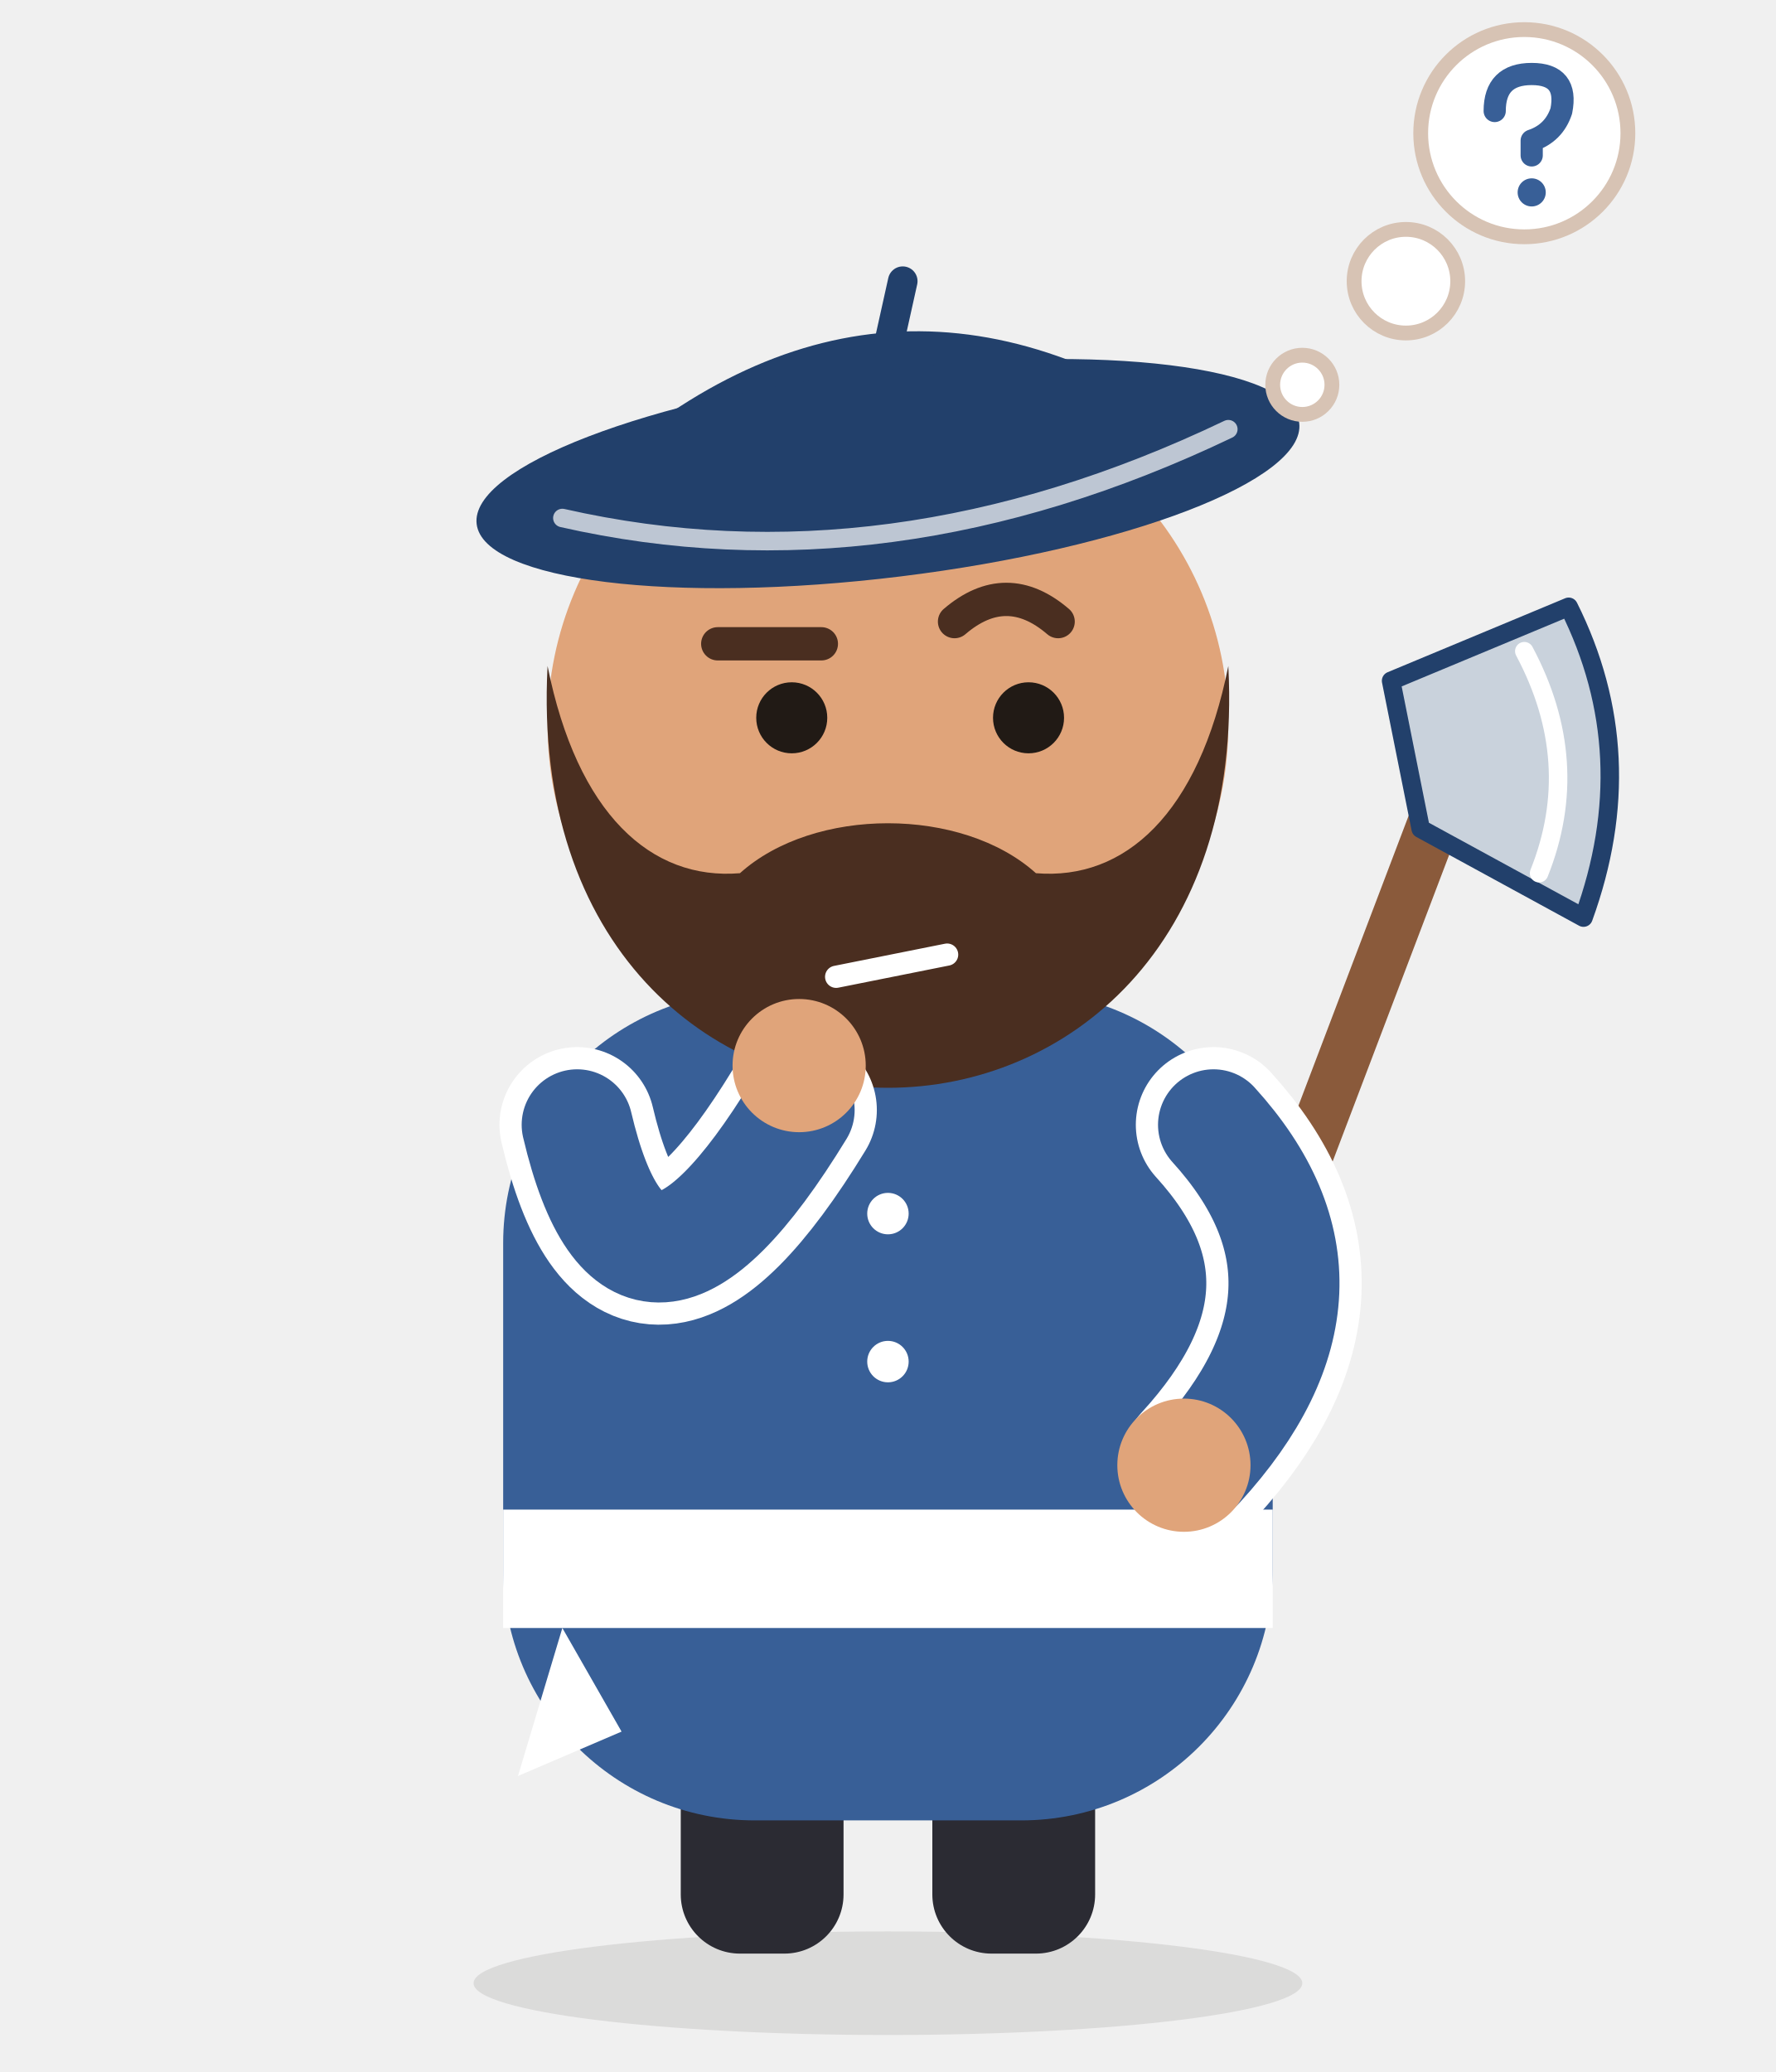
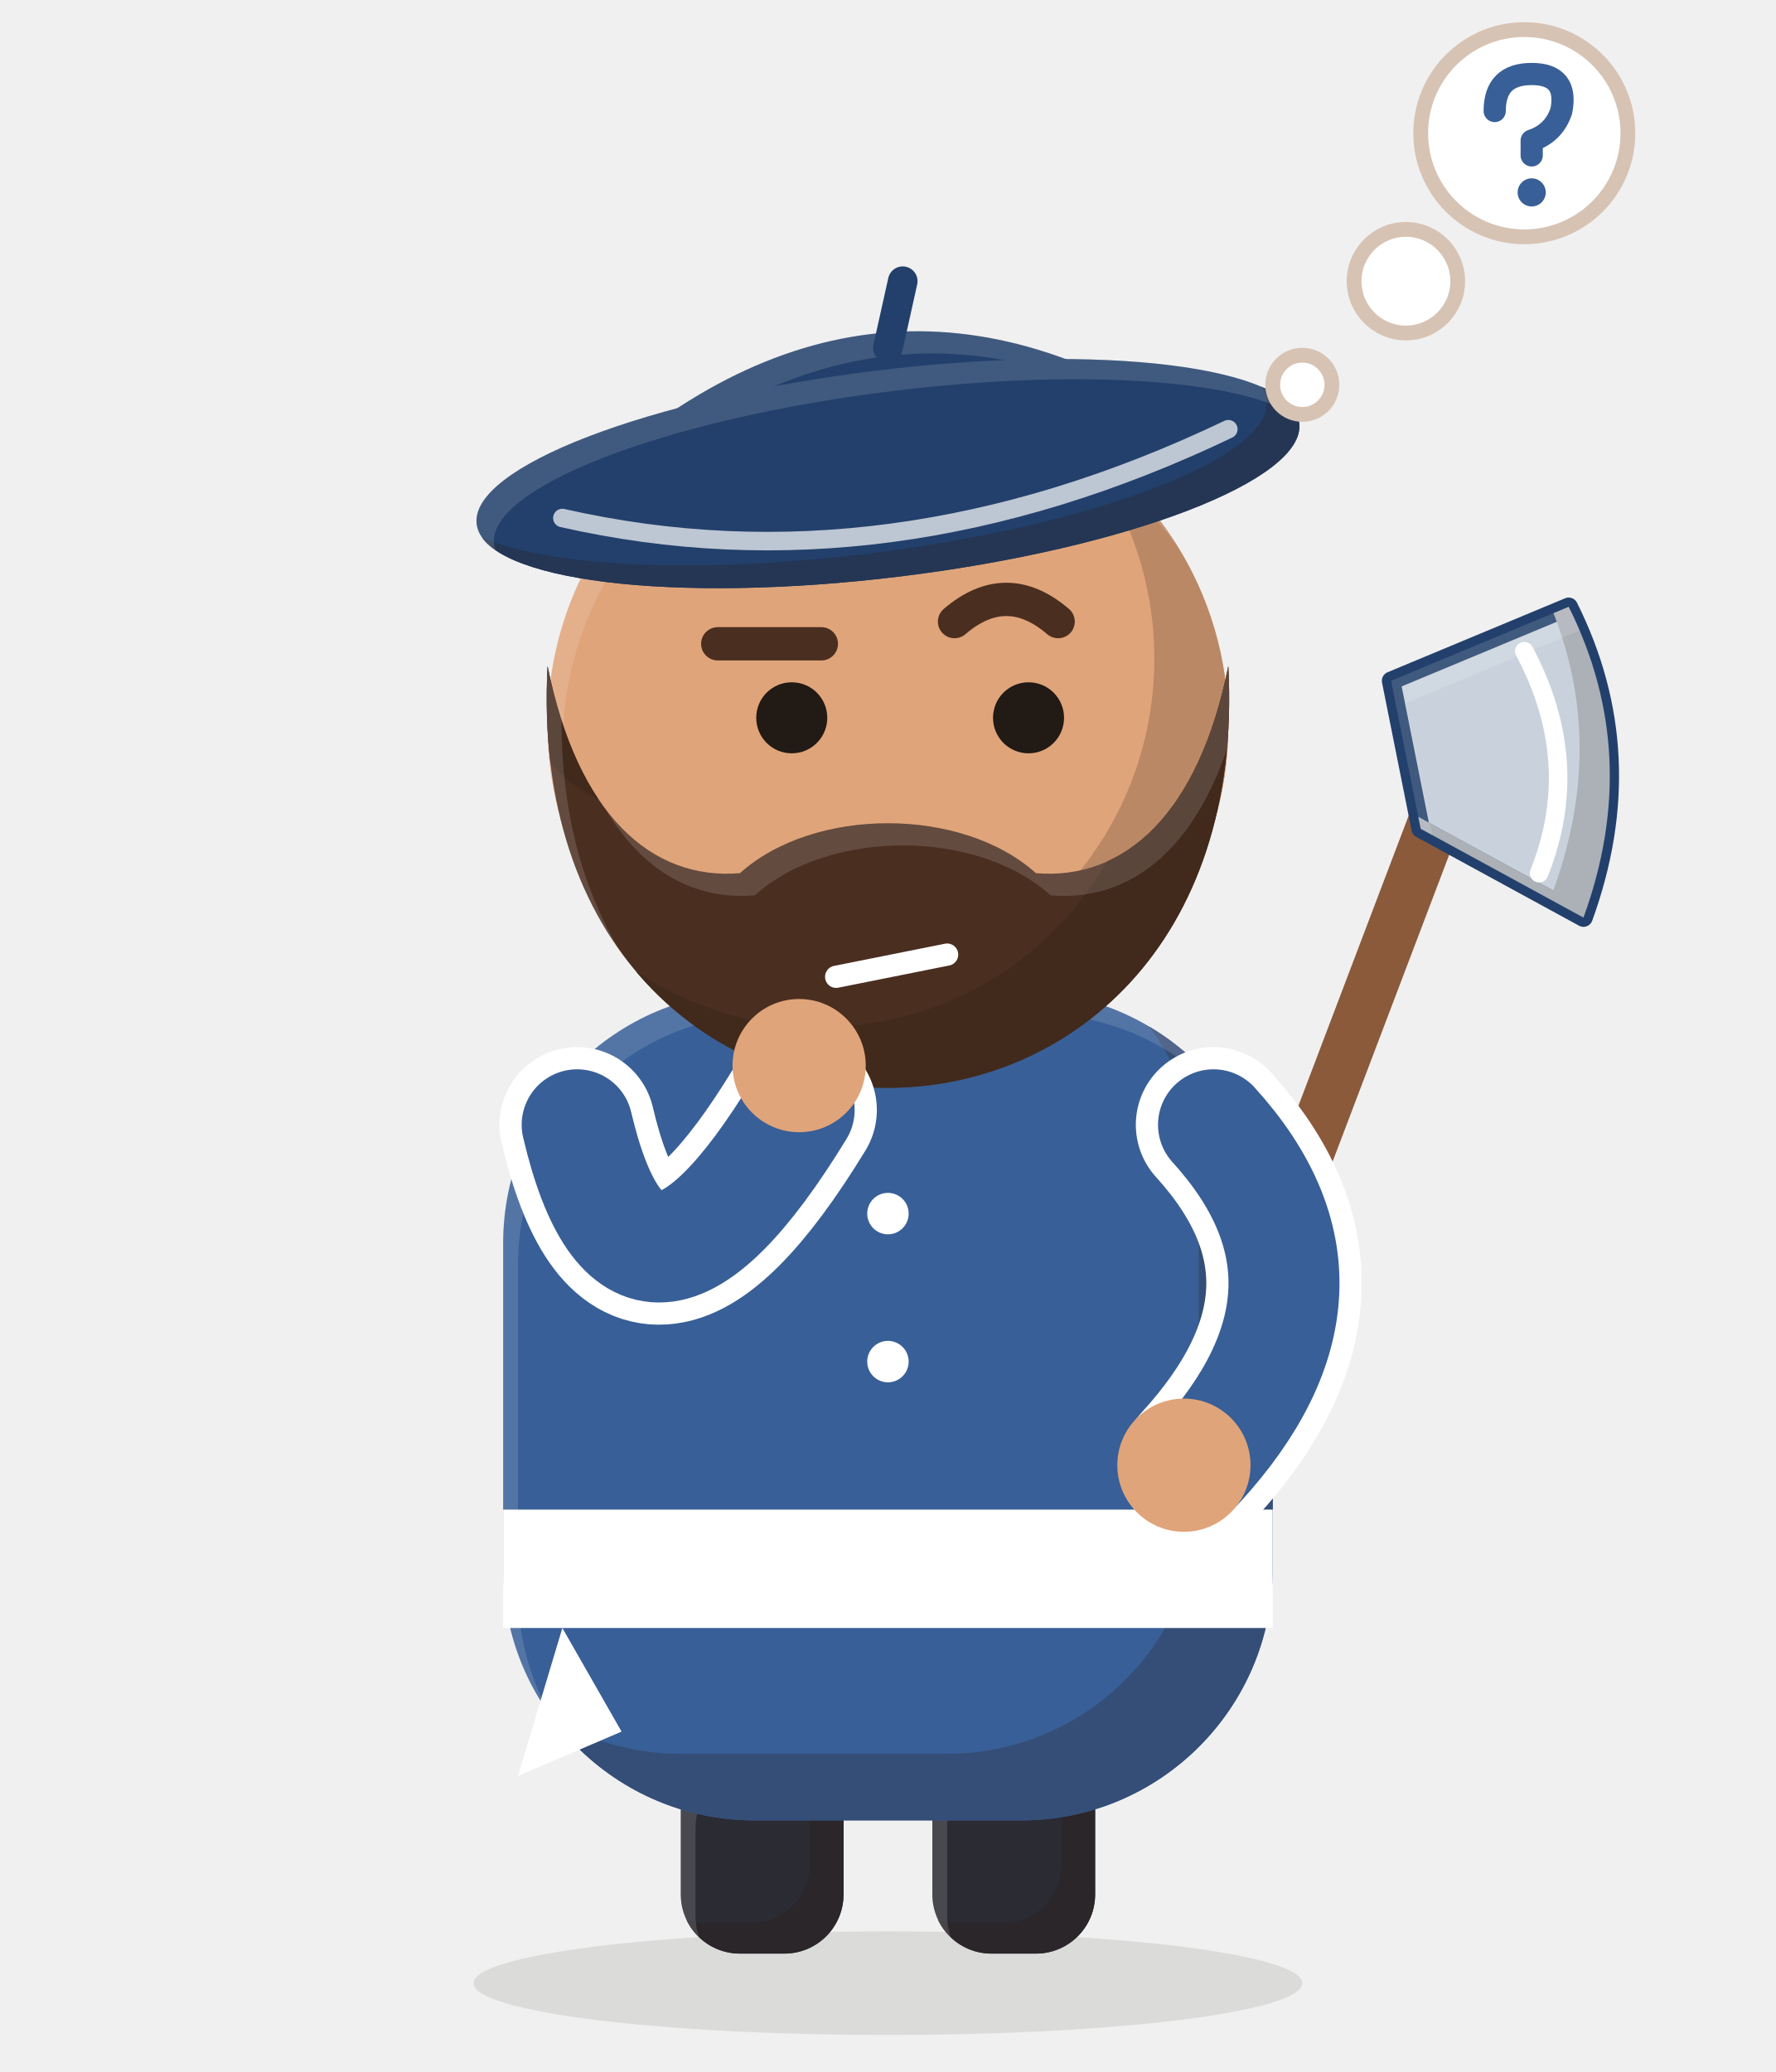
<svg xmlns="http://www.w3.org/2000/svg" viewBox="0 0 240 280" role="img" aria-label="Mikel pensando" width="240" height="280">
  <ellipse cx="120" cy="268" rx="56" ry="7" fill="#211A15" opacity="0.1" />
  <g data-motion="Sway" data-pivot="120 264">
    <rect x="92" y="236" width="22" height="28" rx="8" fill="#2B2B33" />
+     <g data-depth-generated="">
+       <clipPath id="mikel-piensa-8">
+         <path d="M100,236 h6 a8,8 0 0,1 8,8 v12 a8,8 0 0,1 -8,8 h-6 a8,8 0 0,1 -8,-8 v-12 a8,8 0 0,1 8,-8 Z" />
+       </clipPath>
+       <g clip-path="url(#mikel-piensa-8)">
+         <path d="M44 188 H162 V312 H44 Z M95.44 231.9 h6 a8 8 0 0 1 8 8 v12 a8 8 0 0 1 -8 8 h-6 a8 8 0 0 1 -8 -8 v-12 a8 8 0 0 1 8 -8 Z" fill-rule="evenodd" fill="#2B262A" />
+         <path d="M44 188 H162 V312 H44 Z M102 239 h6 a8 8 0 0 1 8 8 v12 a8 8 0 0 1 -8 8 h-6 a8 8 0 0 1 -8 -8 v-12 a8 8 0 0 1 8 -8 Z" fill-rule="evenodd" fill="#FFFFFF" opacity="0.14" />
+       </g>
+     </g>
    <rect x="126" y="236" width="22" height="28" rx="8" fill="#2B2B33" />
+     <g data-depth-generated="">
+       <clipPath id="mikel-piensa-7">
+         <path d="M134,236 h6 a8,8 0 0,1 8,8 v12 a8,8 0 0,1 -8,8 h-6 a8,8 0 0,1 -8,-8 v-12 a8,8 0 0,1 8,-8 Z" />
+       </clipPath>
+       <g clip-path="url(#mikel-piensa-7)">
+         <path d="M78 188 H196 V312 H78 Z M129.44 231.9 h6 a8 8 0 0 1 8 8 v12 a8 8 0 0 1 -8 8 h-6 a8 8 0 0 1 -8 -8 v-12 a8 8 0 0 1 8 -8 Z" fill-rule="evenodd" fill="#2B262A" />
+         <path d="M78 188 H196 V312 H78 Z M136 239 h6 a8 8 0 0 1 8 8 v12 a8 8 0 0 1 -8 8 h-6 a8 8 0 0 1 -8 -8 v-12 a8 8 0 0 1 8 -8 Z" fill-rule="evenodd" fill="#FFFFFF" opacity="0.14" />
+       </g>
+     </g>
    <g>
      <rect x="68" y="134" width="104" height="112" rx="34" fill="#385F97" />
+       <g data-depth-generated="">
+         <clipPath id="mikel-piensa-6">
+           <path d="M102,134 h36 a34,34 0 0,1 34,34 v44 a34,34 0 0,1 -34,34 h-36 a34,34 0 0,1 -34,-34 v-44 a34,34 0 0,1 34,-34 Z" />
+         </clipPath>
+         <g clip-path="url(#mikel-piensa-6)">
+           <path d="M-6 60 H246 V320 H-6 Z M92 125 h36 a34 34 0 0 1 34 34 v44 a34 34 0 0 1 -34 34 h-36 a34 34 0 0 1 -34 -34 v-44 a34 34 0 0 1 34 -34 Z" fill-rule="evenodd" fill="#354E77" />
+           <path d="M-6 60 H246 V320 H-6 Z M104 137 h36 a34 34 0 0 1 34 34 v44 a34 34 0 0 1 -34 34 h-36 a34 34 0 0 1 -34 -34 v-44 a34 34 0 0 1 34 -34 Z" fill-rule="evenodd" fill="#FFFFFF" opacity="0.14" />
+         </g>
+       </g>
      <rect x="68" y="204" width="104" height="16" fill="#FFFFFF" />
      <path d="M76 220 L70 240 L84 234 Z" fill="#FFFFFF" />
      <circle cx="120" cy="164" r="2.8" fill="#FFFFFF" />
      <circle cx="120" cy="184" r="2.8" fill="#FFFFFF" />
      <path d="M160 200 L198 100" stroke="#8A5A3B" stroke-width="7" stroke-linecap="round" />
      <path d="M188 92 L212 82 Q222 102 214 124 L192 112 Z" fill="#C9D2DC" stroke="#22406B" stroke-width="2.5" stroke-linejoin="round" />
+       <g data-depth-generated="">
+         <clipPath id="mikel-piensa-5">
+           <path d="M188 92 L212 82 Q222 102 214 124 L192 112 Z" />
+         </clipPath>
+         <g clip-path="url(#mikel-piensa-5)">
+           <path d="M148 42 H262 V164 H148 Z M183.92 88.33 L207.92 78.33 Q217.92 98.33 209.92 120.33 L187.92 108.33 Z" fill-rule="evenodd" fill="#ACB0B7" />
+           <path d="M148 42 H262 V164 H148 Z M190 95 L214 85 Q224 105 216 127 L194 115 Z" fill-rule="evenodd" fill="#FFFFFF" opacity="0.14" />
+         </g>
+       </g>
      <path d="M206 88 Q214 103 208 118" fill="none" stroke="#FFFFFF" stroke-width="2.5" stroke-linecap="round" />
      <path d="M164 152 Q184 174 162 198" fill="none" stroke="#FFFFFF" stroke-width="21" stroke-linecap="round" />
      <path d="M164 152 Q184 174 162 198" fill="none" stroke="#385F97" stroke-width="15" stroke-linecap="round" />
      <circle cx="160" cy="198" r="9" fill="#E0A47A" />
      <g>
        <circle cx="120" cy="98" r="46" fill="#E0A47A" />
+         <g data-depth-generated="">
+           <clipPath id="mikel-piensa-4">
+             <path d="M74,98 a46,46 0 1,0 92,0 a46,46 0 1,0 -92,0 Z" />
+           </clipPath>
+           <g clip-path="url(#mikel-piensa-4)">
+             <path d="M-12 12 H252 V184 H-12 Z M64 89 a46 46 0 1 0 92 0 a46 46 0 1 0 -92 0 Z" fill-rule="evenodd" fill="#BB8865" />
+             <path d="M-12 12 H252 V184 H-12 Z M76 101 a46 46 0 1 0 92 0 a46 46 0 1 0 -92 0 Z" fill-rule="evenodd" fill="#FFFFFF" opacity="0.14" />
+           </g>
+         </g>
        <path d="M74 90 C70 166 170 166 166 90 C162 110 152 119 140 118 C130 109 110 109 100 118 C88 119 78 110 74 90 Z" fill="#4A2E20" />
+         <g data-depth-generated="">
+           <clipPath id="mikel-piensa-3">
+             <path d="M74 90 C70 166 170 166 166 90 C162 110 152 119 140 118 C130 109 110 109 100 118 C88 119 78 110 74 90 Z" />
+           </clipPath>
+           <g clip-path="url(#mikel-piensa-3)">
+             <path d="M30 50 H210 V206 H30 Z M64.88 81.79 C60.88 157.79 160.88 157.79 156.88 81.79 C152.88 101.79 142.88 110.79 130.88 109.79 C120.88 100.79 100.88 100.79 90.88 109.79 C78.88 110.79 68.88 101.79 64.88 81.79 Z" fill-rule="evenodd" fill="#41291C" />
+             <path d="M30 50 H210 V206 H30 Z M76 93 C72 169 172 169 168 93 C164 113 154 122 142 121 C132 112 112 112 102 121 C90 122 80 113 76 93 Z" fill-rule="evenodd" fill="#FFFFFF" opacity="0.14" />
+           </g>
+         </g>
        <g data-motion="Look" data-pivot="120 100">
          <circle cx="107" cy="97" r="4.8" fill="#211A15" />
          <circle cx="139" cy="97" r="4.8" fill="#211A15" />
        </g>
        <path d="M97 87 L111 87 M129 84 Q136 78 143 84" fill="none" stroke="#4A2E20" stroke-width="4.5" stroke-linecap="round" />
        <path d="M113 132 L128 129" stroke="#FFFFFF" stroke-width="3" stroke-linecap="round" />
        <path d="M78 66 Q118 28 162 58 Z" fill="#22406B" />
+         <g data-depth-generated="">
+           <clipPath id="mikel-piensa-2">
+             <path d="M78 66 Q118 28 162 58 Z" />
+           </clipPath>
+           <g clip-path="url(#mikel-piensa-2)">
+             <path d="M38 -12 H202 V106 H38 Z M73.44 61.9 Q113.44 23.9 157.44 53.9 Z" fill-rule="evenodd" fill="#243654" />
+             <path d="M38 -12 H202 V106 H38 Z M80 69 Q120 31 164 61 Z" fill-rule="evenodd" fill="#FFFFFF" opacity="0.14" />
+           </g>
+         </g>
        <ellipse cx="120" cy="64" rx="56" ry="14" fill="#22406B" transform="rotate(-7 120 64)" />
+         <g data-depth-generated="" transform="rotate(-7 120 64)">
+           <clipPath id="mikel-piensa-1">
+             <path d="M64,64 a56,14 0 1,0 112,0 a56,14 0 1,0 -112,0 Z" />
+           </clipPath>
+           <g clip-path="url(#mikel-piensa-1)">
+             <path d="M-32 10 H272 V118 H-32 Z M60 60.4 a56 14 0 1 0 112 0 a56 14 0 1 0 -112 0 Z" fill-rule="evenodd" fill="#243654" />
+             <path d="M-32 10 H272 V118 H-32 Z M66 67 a56 14 0 1 0 112 0 a56 14 0 1 0 -112 0 Z" fill-rule="evenodd" fill="#FFFFFF" opacity="0.14" />
+           </g>
+         </g>
        <path d="M120 47 L122 38" stroke="#22406B" stroke-width="4" stroke-linecap="round" />
        <path d="M76 70 Q120 80 166 58" fill="none" stroke="#FFFFFF" stroke-width="2.5" stroke-linecap="round" opacity="0.7" />
      </g>
      <g>
        <path d="M78 152 Q86 186 108 150" fill="none" stroke="#FFFFFF" stroke-width="21" stroke-linecap="round" />
        <path d="M78 152 Q86 186 108 150" fill="none" stroke="#385F97" stroke-width="15" stroke-linecap="round" />
        <circle cx="108" cy="144" r="9" fill="#E0A47A" />
      </g>
    </g>
  </g>
  <g data-motion="Bubble" data-pivot="176 52">
    <circle cx="176" cy="52" r="4" fill="#FFFFFF" stroke="#D7C3B4" stroke-width="2" />
  </g>
  <g data-motion="Bubble2" data-pivot="190 38">
    <circle cx="190" cy="38" r="7" fill="#FFFFFF" stroke="#D7C3B4" stroke-width="2" />
  </g>
  <g data-motion="Bubble3" data-pivot="206 18">
    <circle cx="206" cy="18" r="14" fill="#FFFFFF" stroke="#D7C3B4" stroke-width="2" />
  </g>
  <g data-motion="Bubble3" data-pivot="206 18">
    <path d="M202.0 15.0 Q202.0 10.0 207.0 10.0 Q212.0 10.0 211.0 15.0 Q210.0 18.0 207.0 19.0 L207.0 21.0" fill="none" stroke="#385F97" stroke-width="3" stroke-linecap="round" stroke-linejoin="round" />
    <circle cx="207.0" cy="26.0" r="1.9" fill="#385F97" />
  </g>
</svg>
